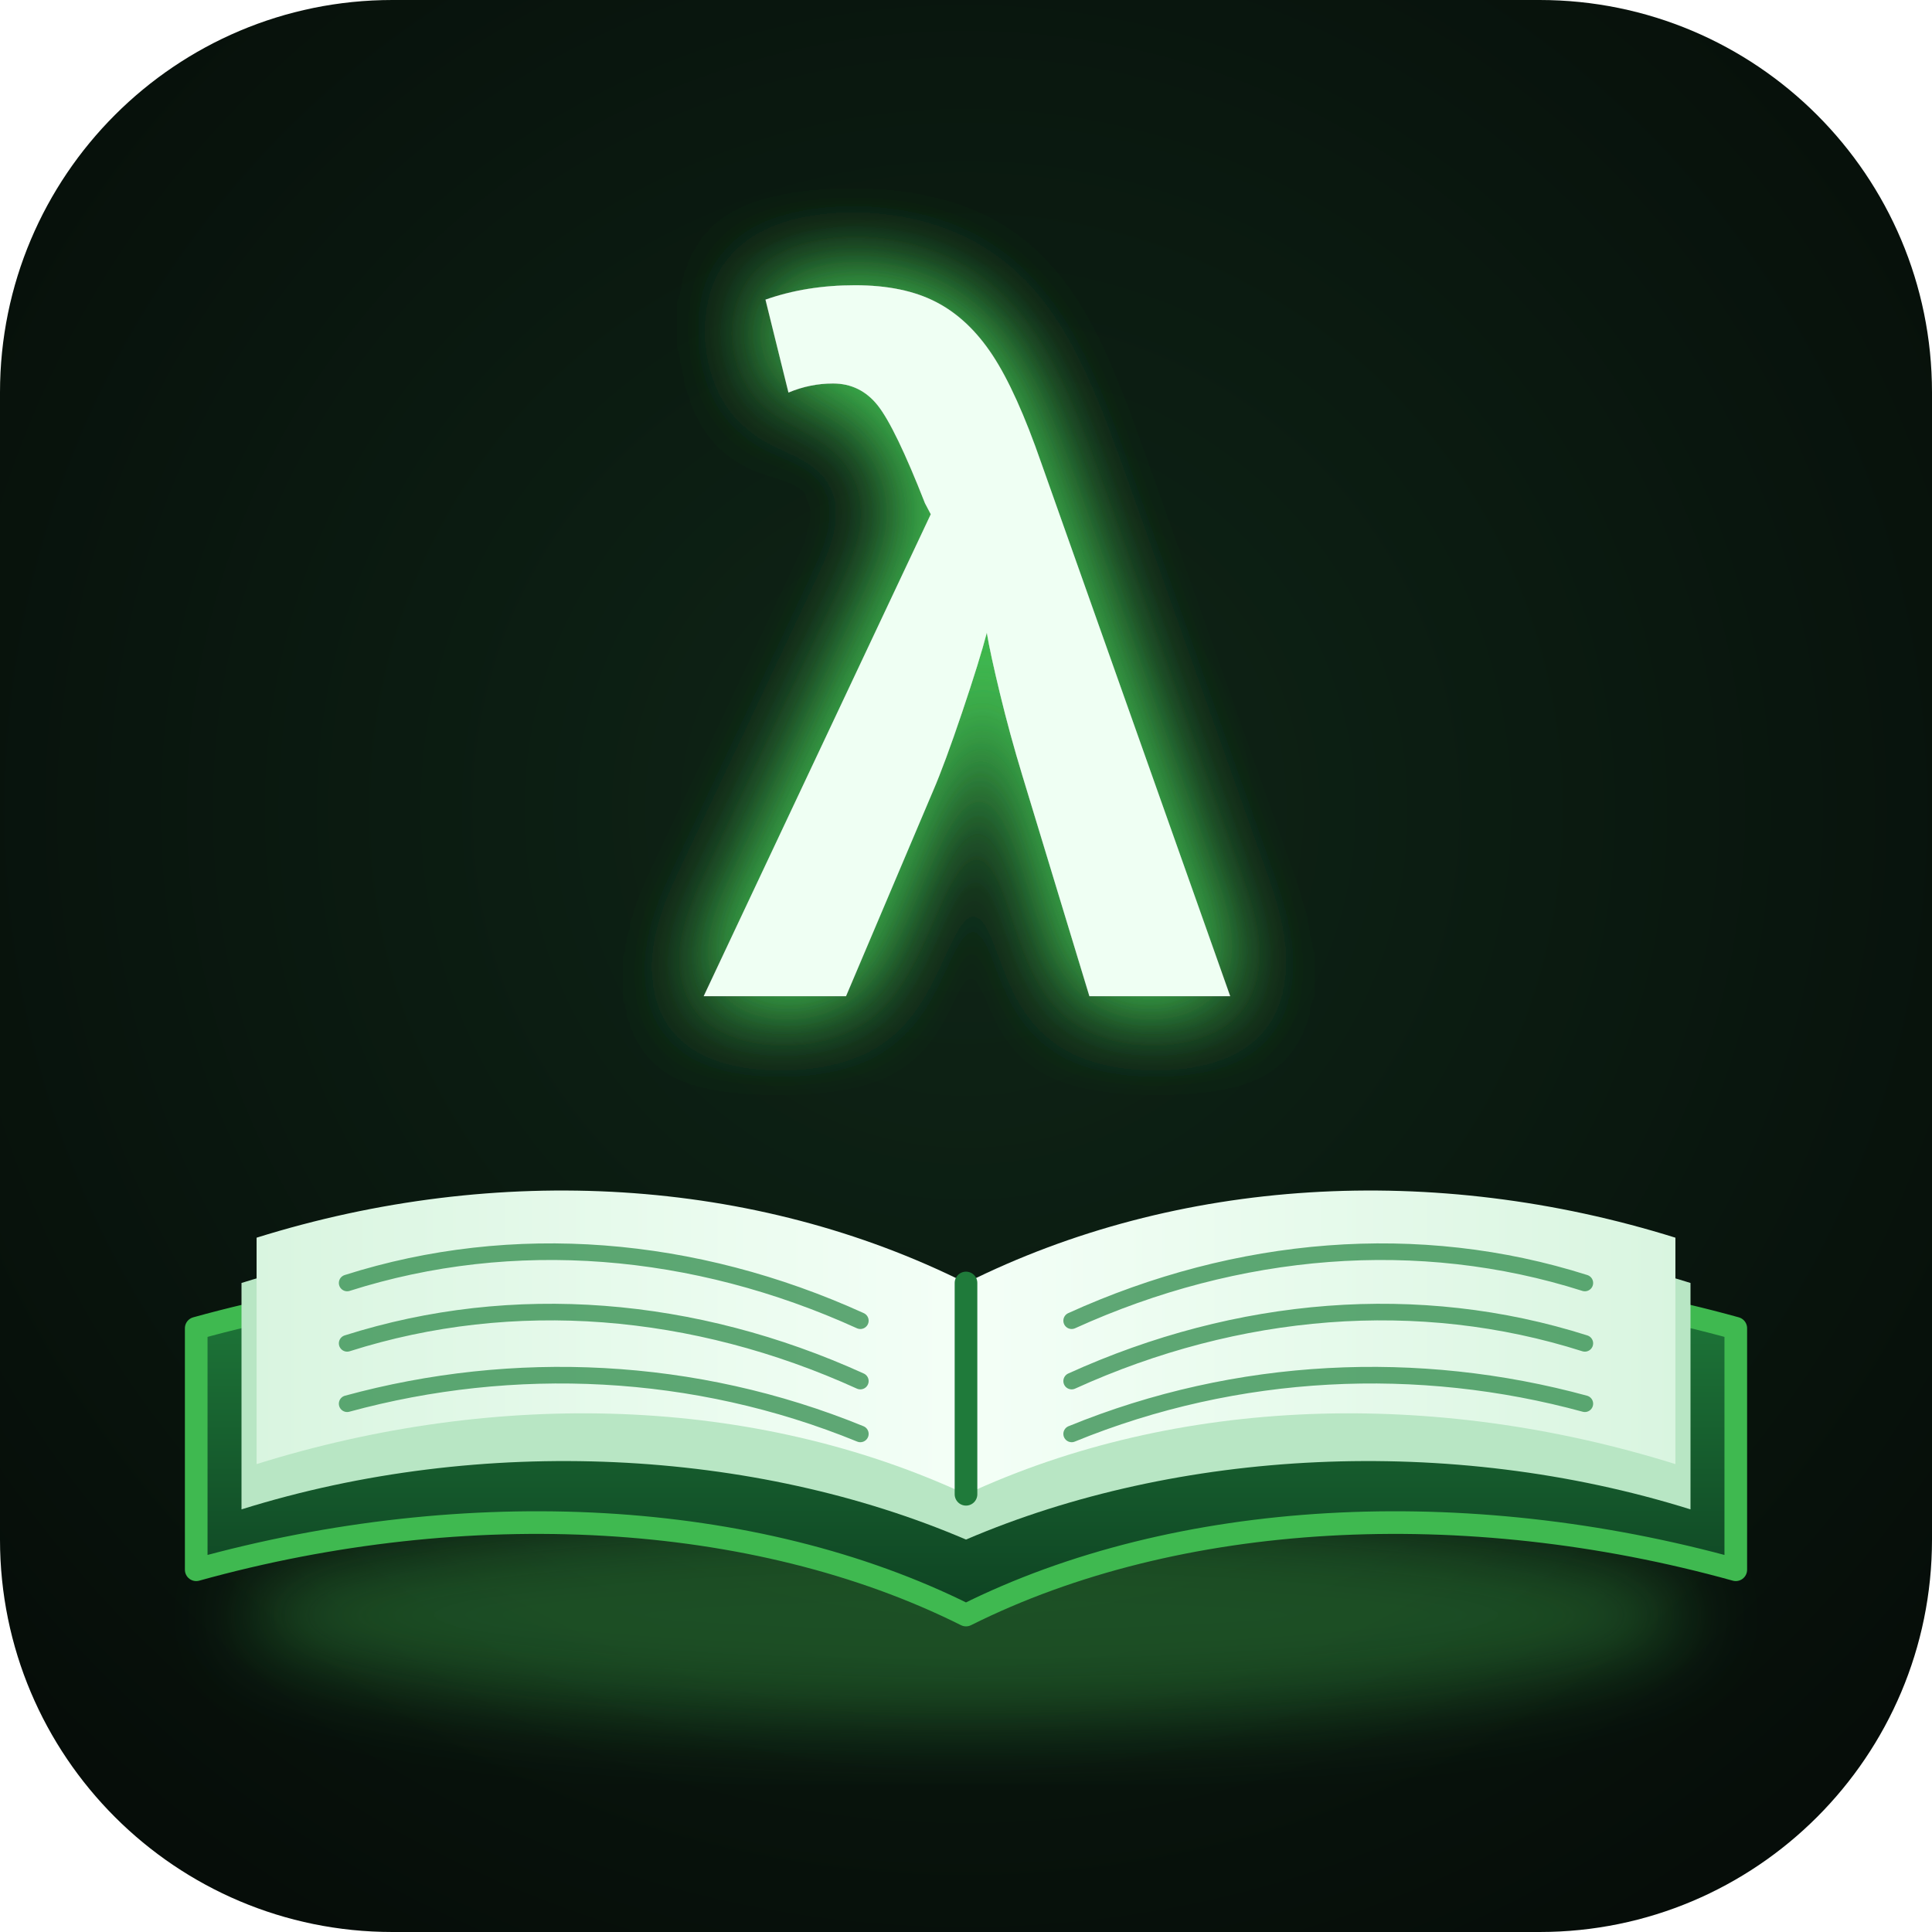
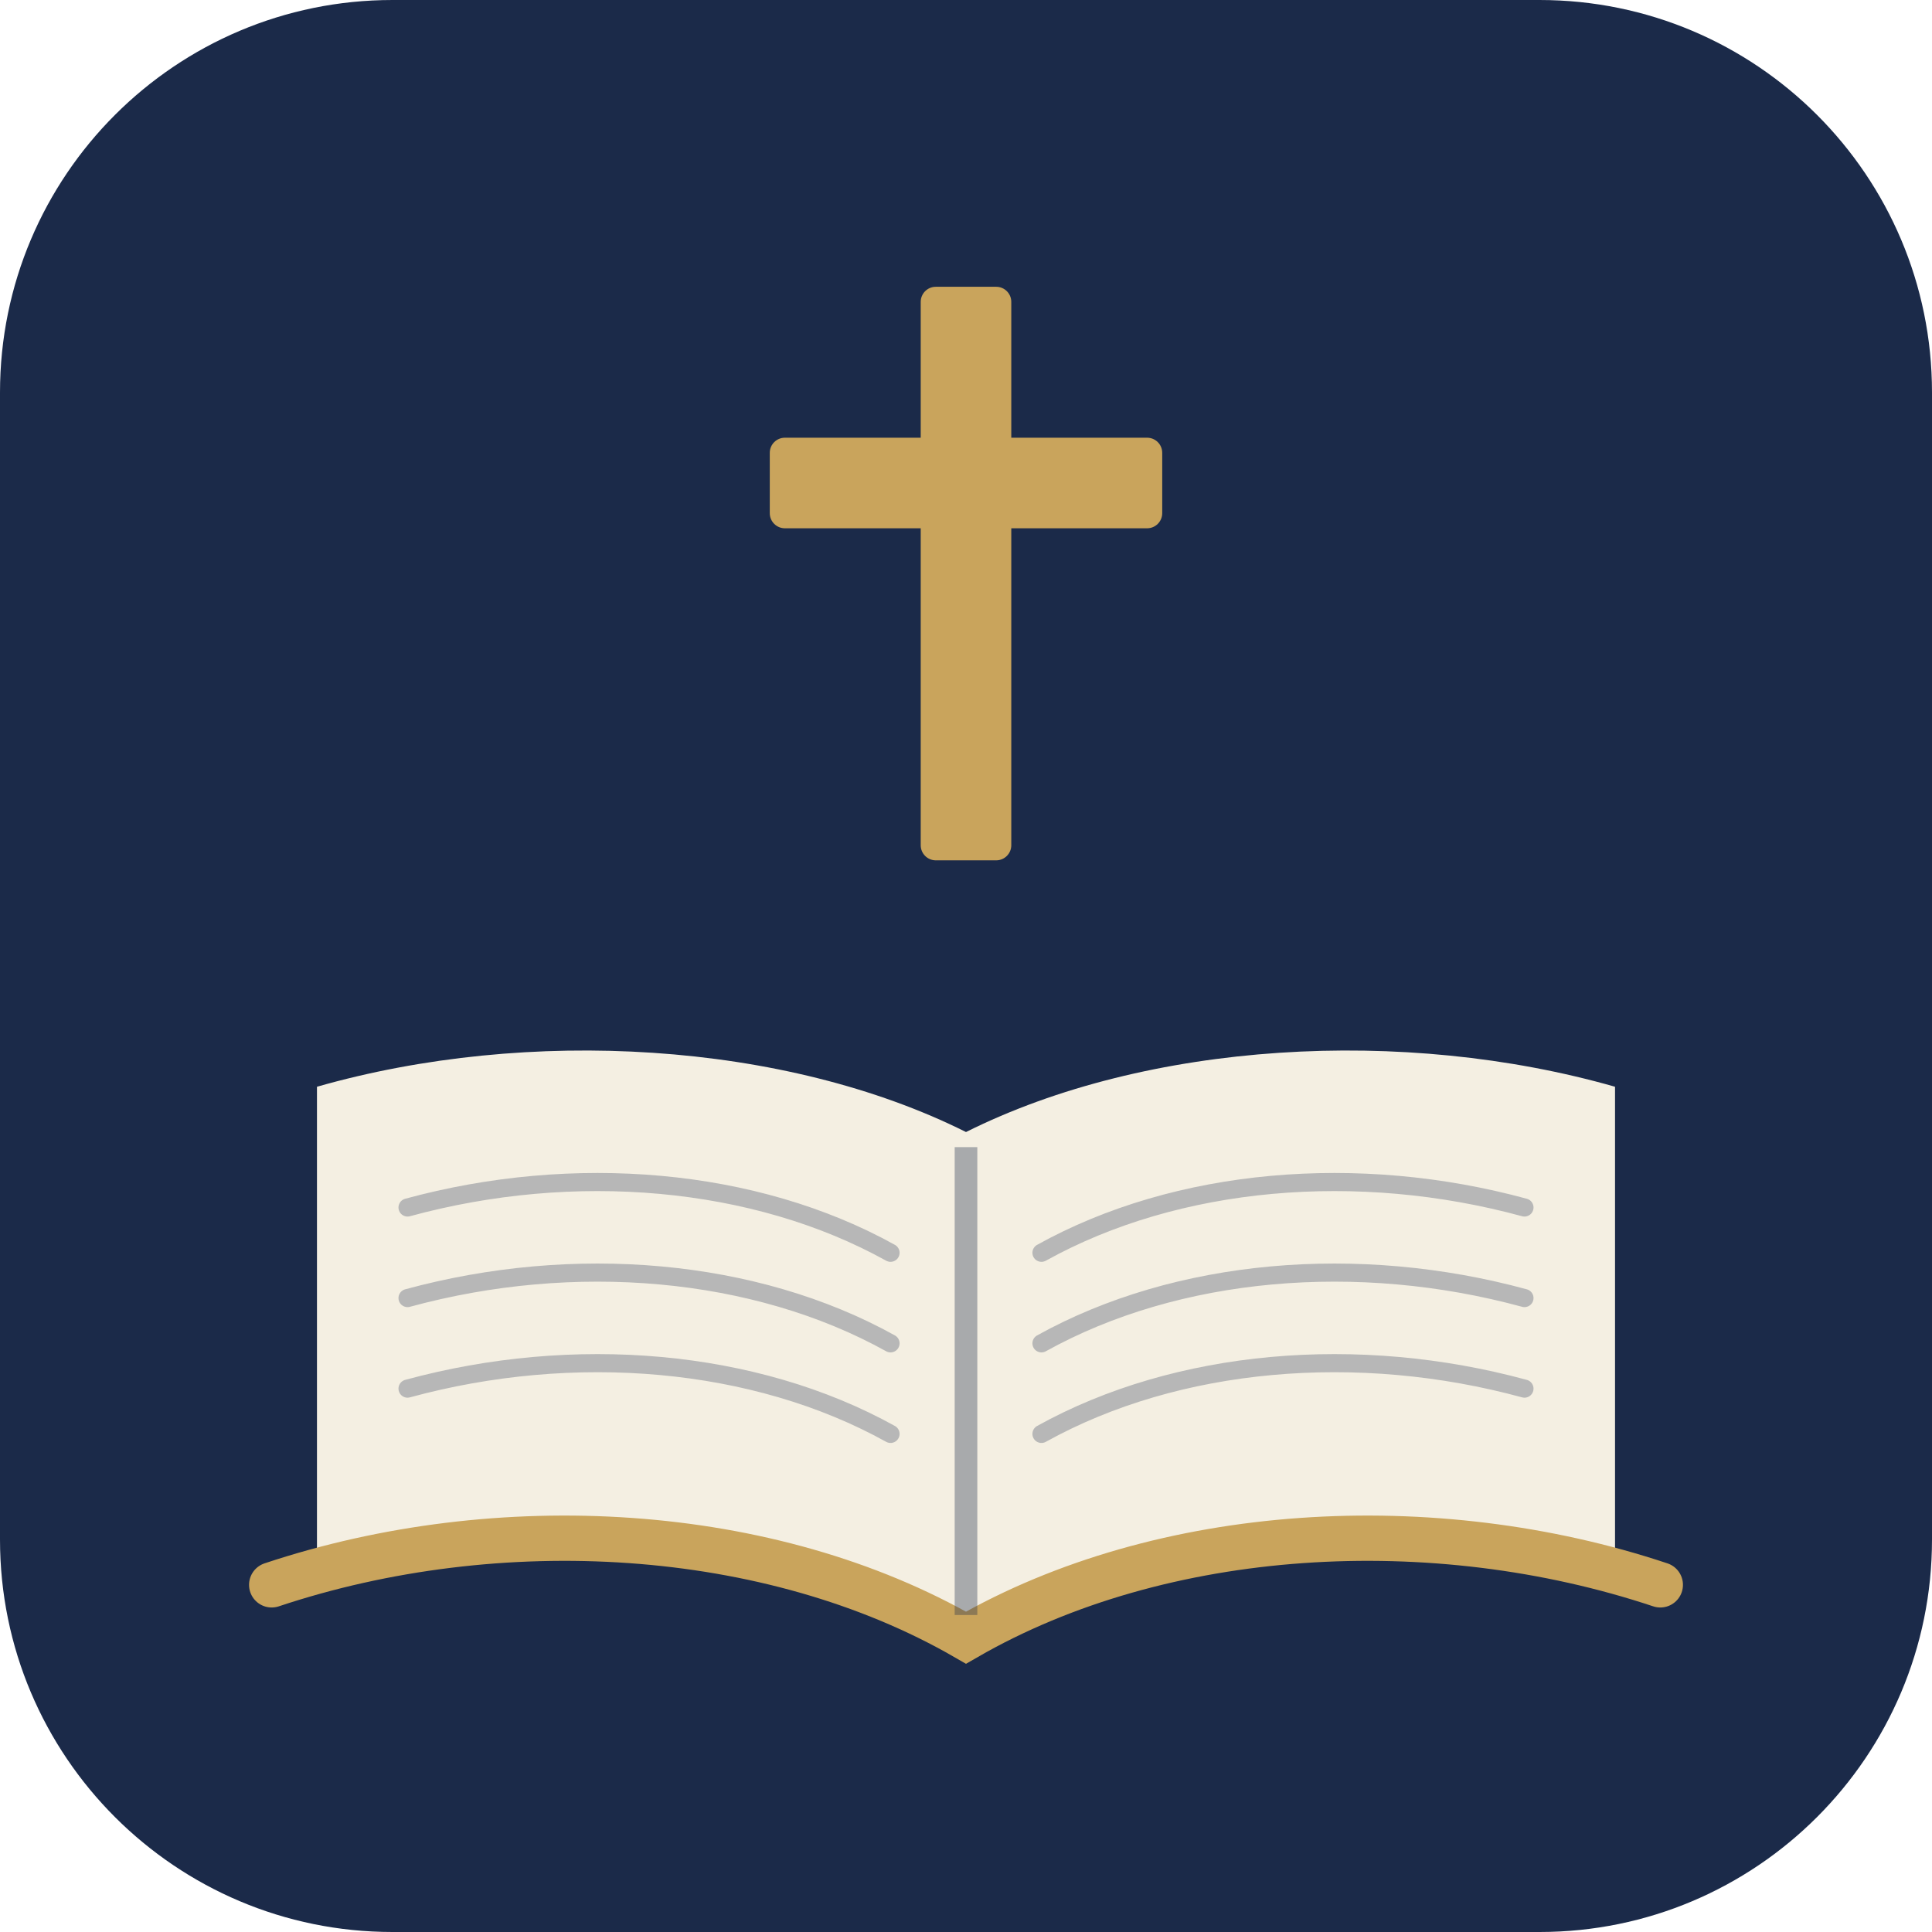
<svg xmlns="http://www.w3.org/2000/svg" viewBox="0 0 256 256" width="256" height="256" role="img" aria-label="Christian Open Library">
-   <defs>
-     <radialGradient id="bg" cx="0.5" cy="0.42" r="0.8">
-       <stop offset="0" stop-color="#0f2617" />
-       <stop offset="1" stop-color="#040806" />
-     </radialGradient>
-     <linearGradient id="pageL" x1="0" y1="0" x2="1" y2="0">
-       <stop offset="0" stop-color="#d9f5e0" />
-       <stop offset="1" stop-color="#f4fff7" />
-     </linearGradient>
-     <linearGradient id="pageR" x1="1" y1="0" x2="0" y2="0">
-       <stop offset="0" stop-color="#d9f5e0" />
-       <stop offset="1" stop-color="#f4fff7" />
-     </linearGradient>
-     <linearGradient id="cover" x1="0" y1="0" x2="0" y2="1">
-       <stop offset="0" stop-color="#1f7a3a" />
-       <stop offset="1" stop-color="#0e4222" />
-     </linearGradient>
-     <filter id="glow" x="-60%" y="-60%" width="220%" height="220%">
-       <feGaussianBlur in="SourceAlpha" stdDeviation="6" result="b" />
-       <feFlood flood-color="#3fb950" />
-       <feComposite in2="b" operator="in" result="g" />
-       <feMerge>
-         <feMergeNode in="g" />
-         <feMergeNode in="g" />
-         <feMergeNode in="SourceGraphic" />
-       </feMerge>
-     </filter>
-     <filter id="soft" x="-30%" y="-30%" width="160%" height="160%">
-       <feGaussianBlur stdDeviation="5" />
-     </filter>
-   </defs>
-   <rect width="256" height="256" rx="52" fill="url(#bg)" />
-   <text x="128" y="132" text-anchor="middle" font-family="'Liberation Mono', ui-monospace, Menlo, Consolas, monospace" font-size="130" font-weight="700" fill="#effff3" filter="url(#glow)">λ</text>
-   <ellipse cx="128" cy="214" rx="96" ry="14" fill="#3fb950" opacity="0.35" filter="url(#soft)" />
-   <path d="M26 176 C 62 166, 100 168, 128 182 C 156 168, 194 166, 230 176 L230 208 C 194 198, 156 200, 128 214 C 100 200, 62 198, 26 208 Z" fill="url(#cover)" stroke="#3fb950" stroke-width="3" stroke-linejoin="round" />
-   <path d="M32 170 C 64 160, 100 162, 128 176 L128 204 C 100 192, 64 190, 32 200 Z" fill="#b8e6c4" />
-   <path d="M224 170 C 192 160, 156 162, 128 176 L128 204 C 156 192, 192 190, 224 200 Z" fill="#b8e6c4" />
-   <path d="M34 164 C 66 154, 100 156, 128 170 L128 198 C 100 185, 66 184, 34 194 Z" fill="url(#pageL)" />
-   <path d="M222 164 C 190 154, 156 156, 128 170 L128 198 C 156 185, 190 184, 222 194 Z" fill="url(#pageR)" />
-   <g stroke="#2e8b4a" stroke-width="2.2" stroke-linecap="round" opacity="0.75" fill="none">
-     <path d="M46 170 C 68 163, 92 165, 114 175" />
-     <path d="M46 178 C 68 171, 92 173, 114 183" />
-     <path d="M46 186 C 68 180, 92 181, 114 190" />
-     <path d="M210 170 C 188 163, 164 165, 142 175" />
-     <path d="M210 178 C 188 171, 164 173, 142 183" />
-     <path d="M210 186 C 188 180, 164 181, 142 190" />
+   <g transform="translate(0 0) scale(1.0)">
+     <rect width="256" height="256" rx="52" fill="#1b2a49" />
+     <rect x="122" y="38" width="12" height="76" rx="2" fill="#c9a45c" />
+     <rect x="102" y="58" width="52" height="12" rx="2" fill="#c9a45c" />
+     <path d="M128 150 C 104 138, 70 136, 42 144 L42 208 C 70 200, 104 202, 128 214 Z" fill="#f4efe2" />
+     <path d="M128 150 C 152 138, 186 136, 214 144 L214 208 C 186 200, 152 202, 128 214 Z" fill="#f4efe2" />
+     <path d="M36 210 C 66 200, 102 202, 128 217 C 154 202, 190 200, 220 210" fill="none" stroke="#c9a45c" stroke-width="6" stroke-linecap="round" />
+     <g stroke="#1b2a49" stroke-opacity="0.28" stroke-width="2.4" stroke-linecap="round" fill="none">
+       <path d="M54 160 C 76 154, 100 156, 118 166" />
+       <path d="M54 172 C 76 166, 100 168, 118 178" />
+       <path d="M54 184 C 76 178, 100 180, 118 190" />
+       <path d="M202 160 C 180 154, 156 156, 138 166" />
+       <path d="M202 172 C 180 166, 156 168, 138 178" />
+       <path d="M202 184 C 180 178, 156 180, 138 190" />
+     </g>
+     <path d="M128 152 L128 214" stroke="#1b2a49" stroke-opacity="0.35" stroke-width="3" />
  </g>
-   <path d="M128 170 L128 198" stroke="#1f7a3a" stroke-width="3" stroke-linecap="round" />
</svg>
